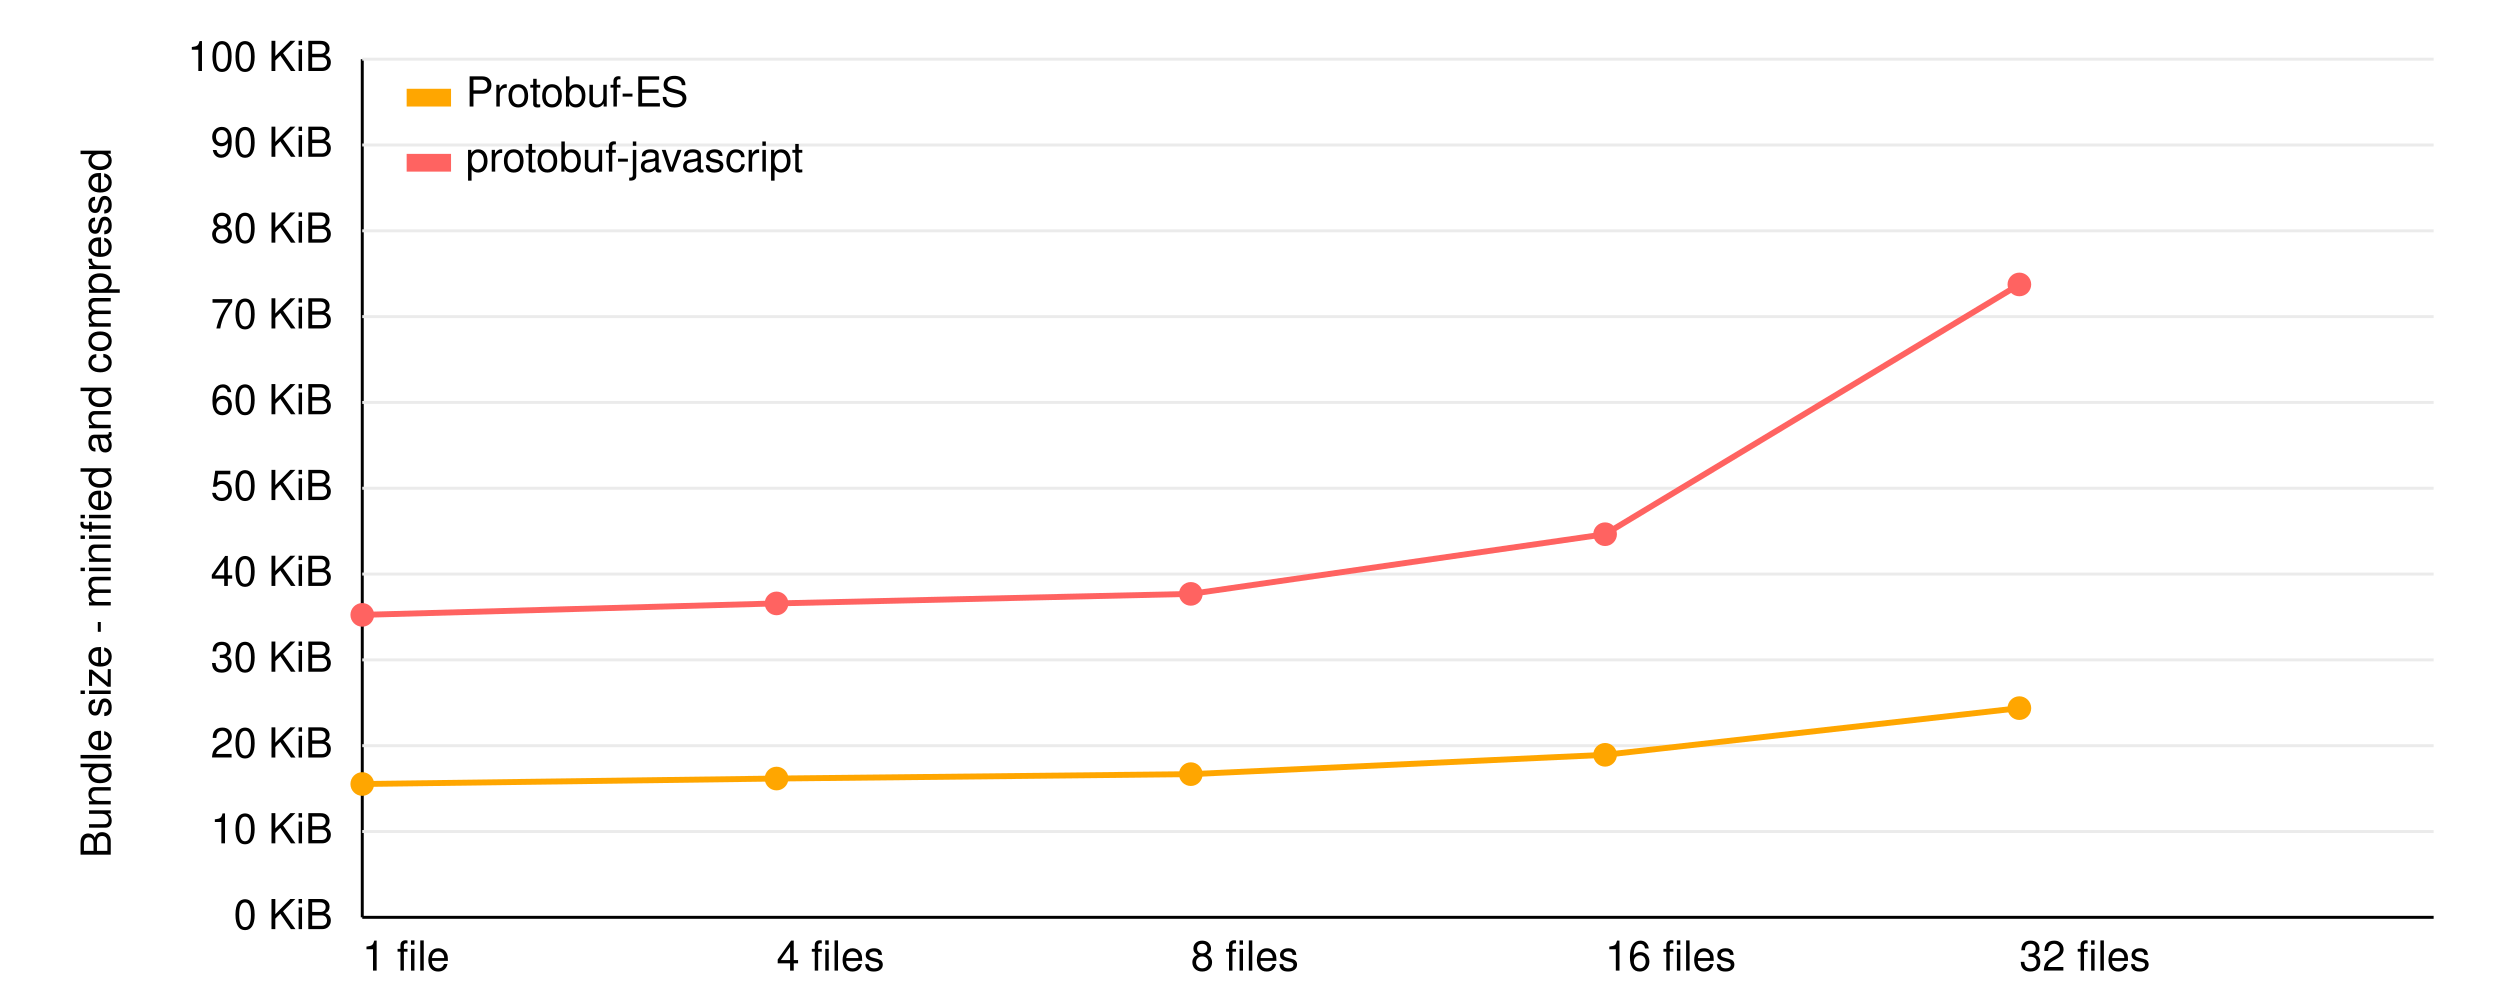
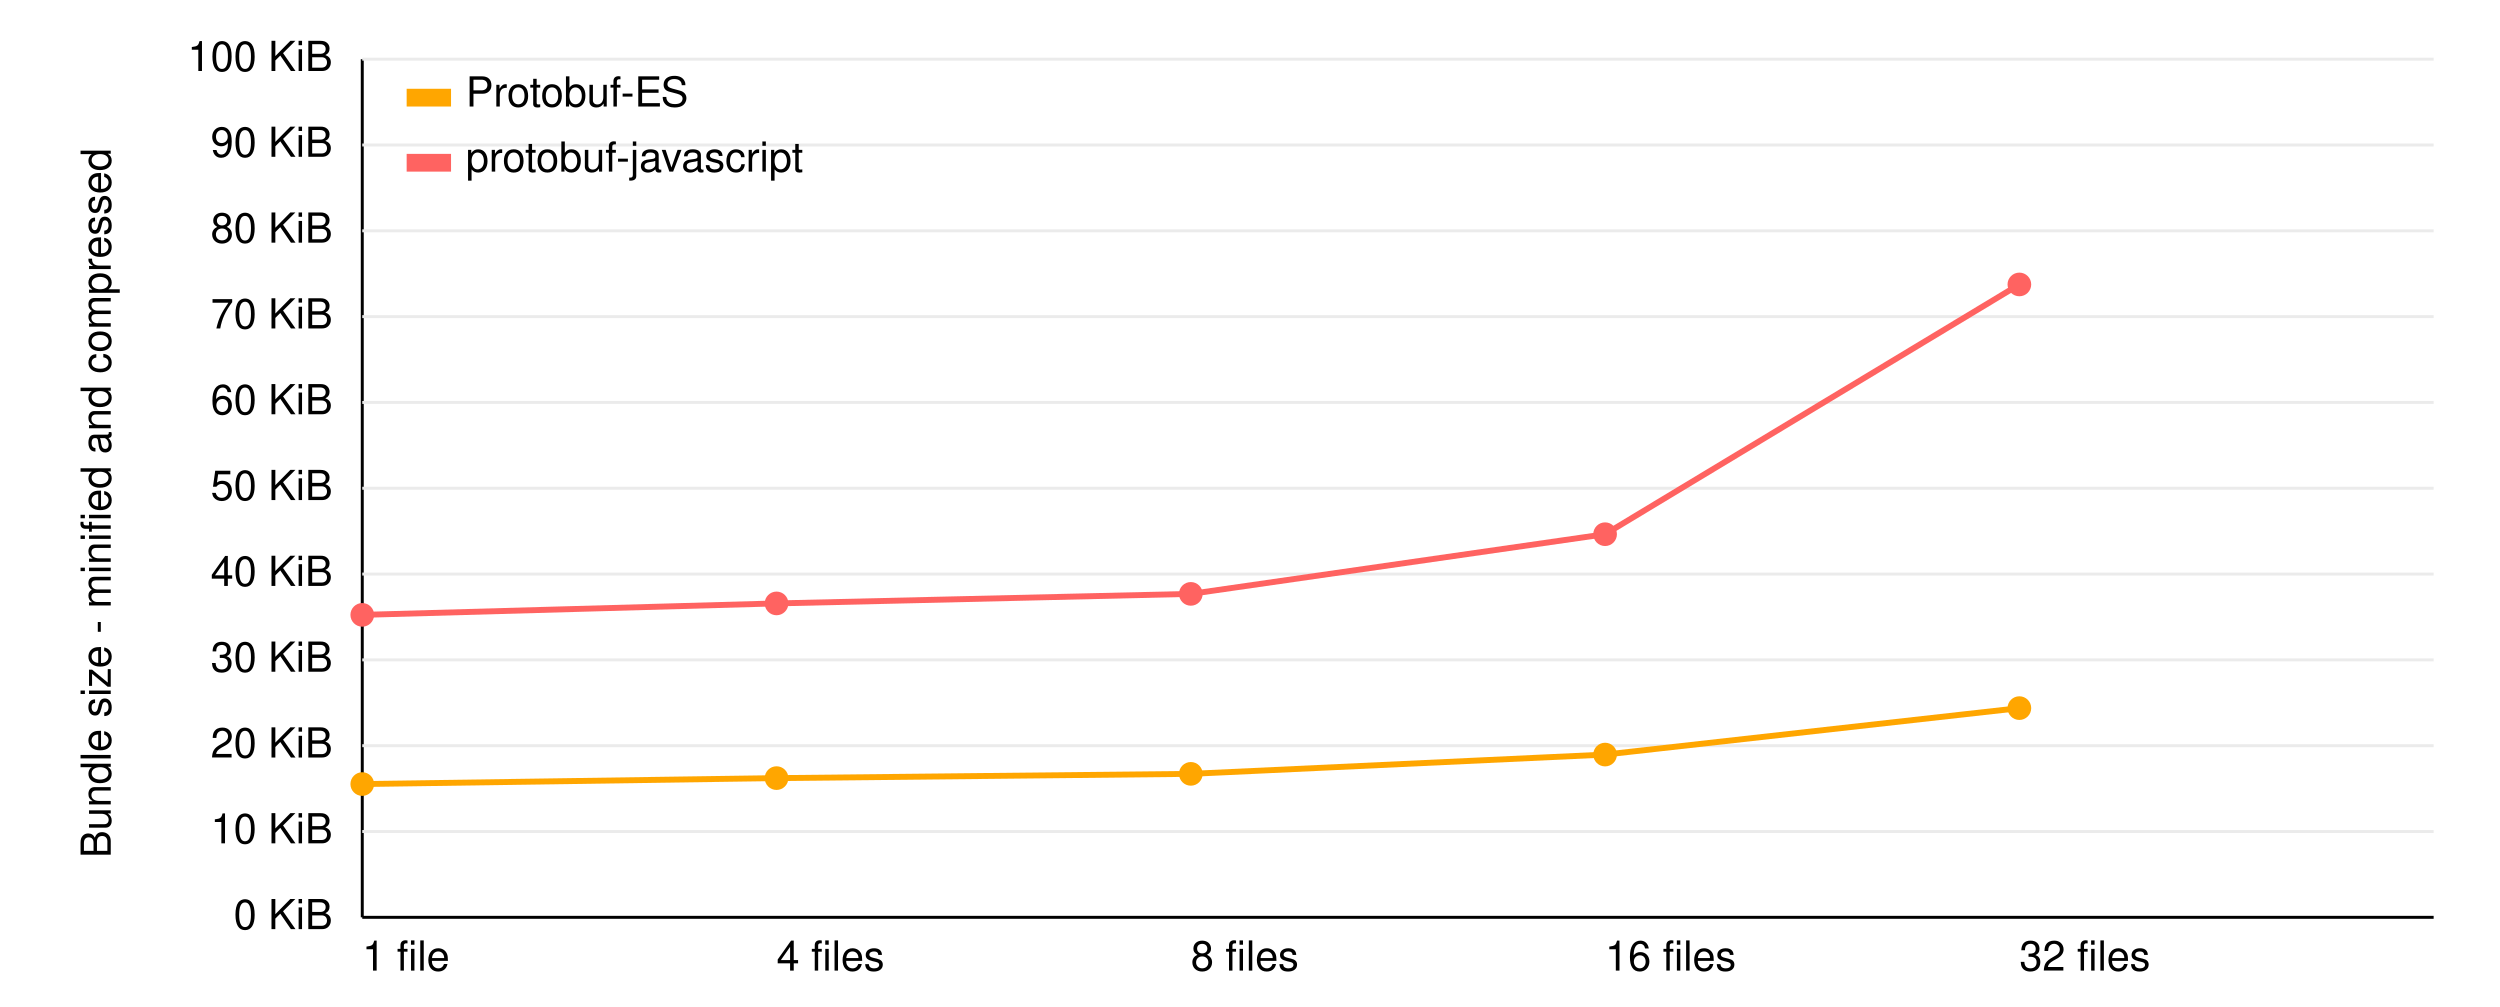
<svg xmlns="http://www.w3.org/2000/svg" version="1.1" width="820px" height="330px" viewBox="0 0 820 340" class="chart">
  <style>
      
      text {
        font: 14px Verdana, Helvetica, Arial, sans-serif;
      }
      
    </style>
  <rect x="-10%" y="-10%" width="120%" height="120%" fill="#ffffff" />
  <g transform="translate(110,310)">
    <line y1="0" x2="700" stroke="black" />
    <text x="0" y="18" text-anchor="start">1 file</text>
    <text x="140" y="18" text-anchor="start">4 files</text>
    <text x="280" y="18" text-anchor="start">8 files</text>
    <text x="420" y="18" text-anchor="start">16 files</text>
    <text x="560" y="18" text-anchor="start">32 files</text>
  </g>
  <g transform="translate(110, 20)">
    <line x1="0" x2="0" y1="0" y2="290" stroke="black" />
    <g transform="rotate(-90), translate(-150,-85)">
      <text text-anchor="middle">Bundle size - minified and compressed</text>
    </g>
    <text x="-10" y="4" text-anchor="end">100 KiB</text>
    <line x1="0" x2="700" y1="0" y2="0" stroke="#ebebeb" />
    <text x="-10" y="33" text-anchor="end">90 KiB</text>
    <line x1="0" x2="700" y1="29" y2="29" stroke="#ebebeb" />
    <text x="-10" y="62" text-anchor="end">80 KiB</text>
    <line x1="0" x2="700" y1="58" y2="58" stroke="#ebebeb" />
    <text x="-10" y="91" text-anchor="end">70 KiB</text>
    <line x1="0" x2="700" y1="87" y2="87" stroke="#ebebeb" />
    <text x="-10" y="120" text-anchor="end">60 KiB</text>
    <line x1="0" x2="700" y1="116" y2="116" stroke="#ebebeb" />
    <text x="-10" y="149" text-anchor="end">50 KiB</text>
    <line x1="0" x2="700" y1="145" y2="145" stroke="#ebebeb" />
    <text x="-10" y="178" text-anchor="end">40 KiB</text>
    <line x1="0" x2="700" y1="174" y2="174" stroke="#ebebeb" />
    <text x="-10" y="207" text-anchor="end">30 KiB</text>
    <line x1="0" x2="700" y1="203" y2="203" stroke="#ebebeb" />
    <text x="-10" y="236" text-anchor="end">20 KiB</text>
    <line x1="0" x2="700" y1="232" y2="232" stroke="#ebebeb" />
    <text x="-10" y="265" text-anchor="end">10 KiB</text>
    <line x1="0" x2="700" y1="261" y2="261" stroke="#ebebeb" />
    <text x="-10" y="294" text-anchor="end">0 KiB</text>
  </g>
  <g transform="translate(110, 20)">
-     <polyline fill="none" stroke="#ffa600" stroke-width="2" points="0,244.948 140,243.102 280,241.615 420,235.081 560,219.304">
+     <polyline fill="none" stroke="#ffa600" stroke-width="2" points="0,244.965 140,242.957 280,241.518 420,234.999 560,219.301">
    </polyline>
-     <circle cx="0" cy="244.948" r="4" fill="#ffa600" />
-     <circle cx="140" cy="243.102" r="4" fill="#ffa600" />
-     <circle cx="280" cy="241.615" r="4" fill="#ffa600" />
-     <circle cx="420" cy="235.081" r="4" fill="#ffa600" />
-     <circle cx="560" cy="219.304" r="4" fill="#ffa600" />
+     <circle cx="0" cy="244.965" r="4" fill="#ffa600" />
+     <circle cx="140" cy="242.957" r="4" fill="#ffa600" />
+     <circle cx="280" cy="241.518" r="4" fill="#ffa600" />
+     <circle cx="420" cy="234.999" r="4" fill="#ffa600" />
+     <circle cx="560" cy="219.301" r="4" fill="#ffa600" />
  </g>
  <g transform="translate(110, 20)">
    <polyline fill="none" stroke="#ff6361" stroke-width="2" points="0,187.789 140,183.918 280,180.695 420,160.528 560,76.125">
    </polyline>
    <circle cx="0" cy="187.789" r="4" fill="#ff6361" />
    <circle cx="140" cy="183.918" r="4" fill="#ff6361" />
    <circle cx="280" cy="180.695" r="4" fill="#ff6361" />
    <circle cx="420" cy="160.528" r="4" fill="#ff6361" />
    <circle cx="560" cy="76.125" r="4" fill="#ff6361" />
  </g>
  <g transform="translate(125, 30)">
    <g transform="translate(0, 0)">
      <rect width="15" height="6" fill="#ffa600" />
      <text x="20" y="6">Protobuf-ES</text>
    </g>
    <g transform="translate(0, 22)">
      <rect width="15" height="6" fill="#ff6361" />
      <text x="20" y="6">protobuf-javascript</text>
    </g>
  </g>
</svg>
